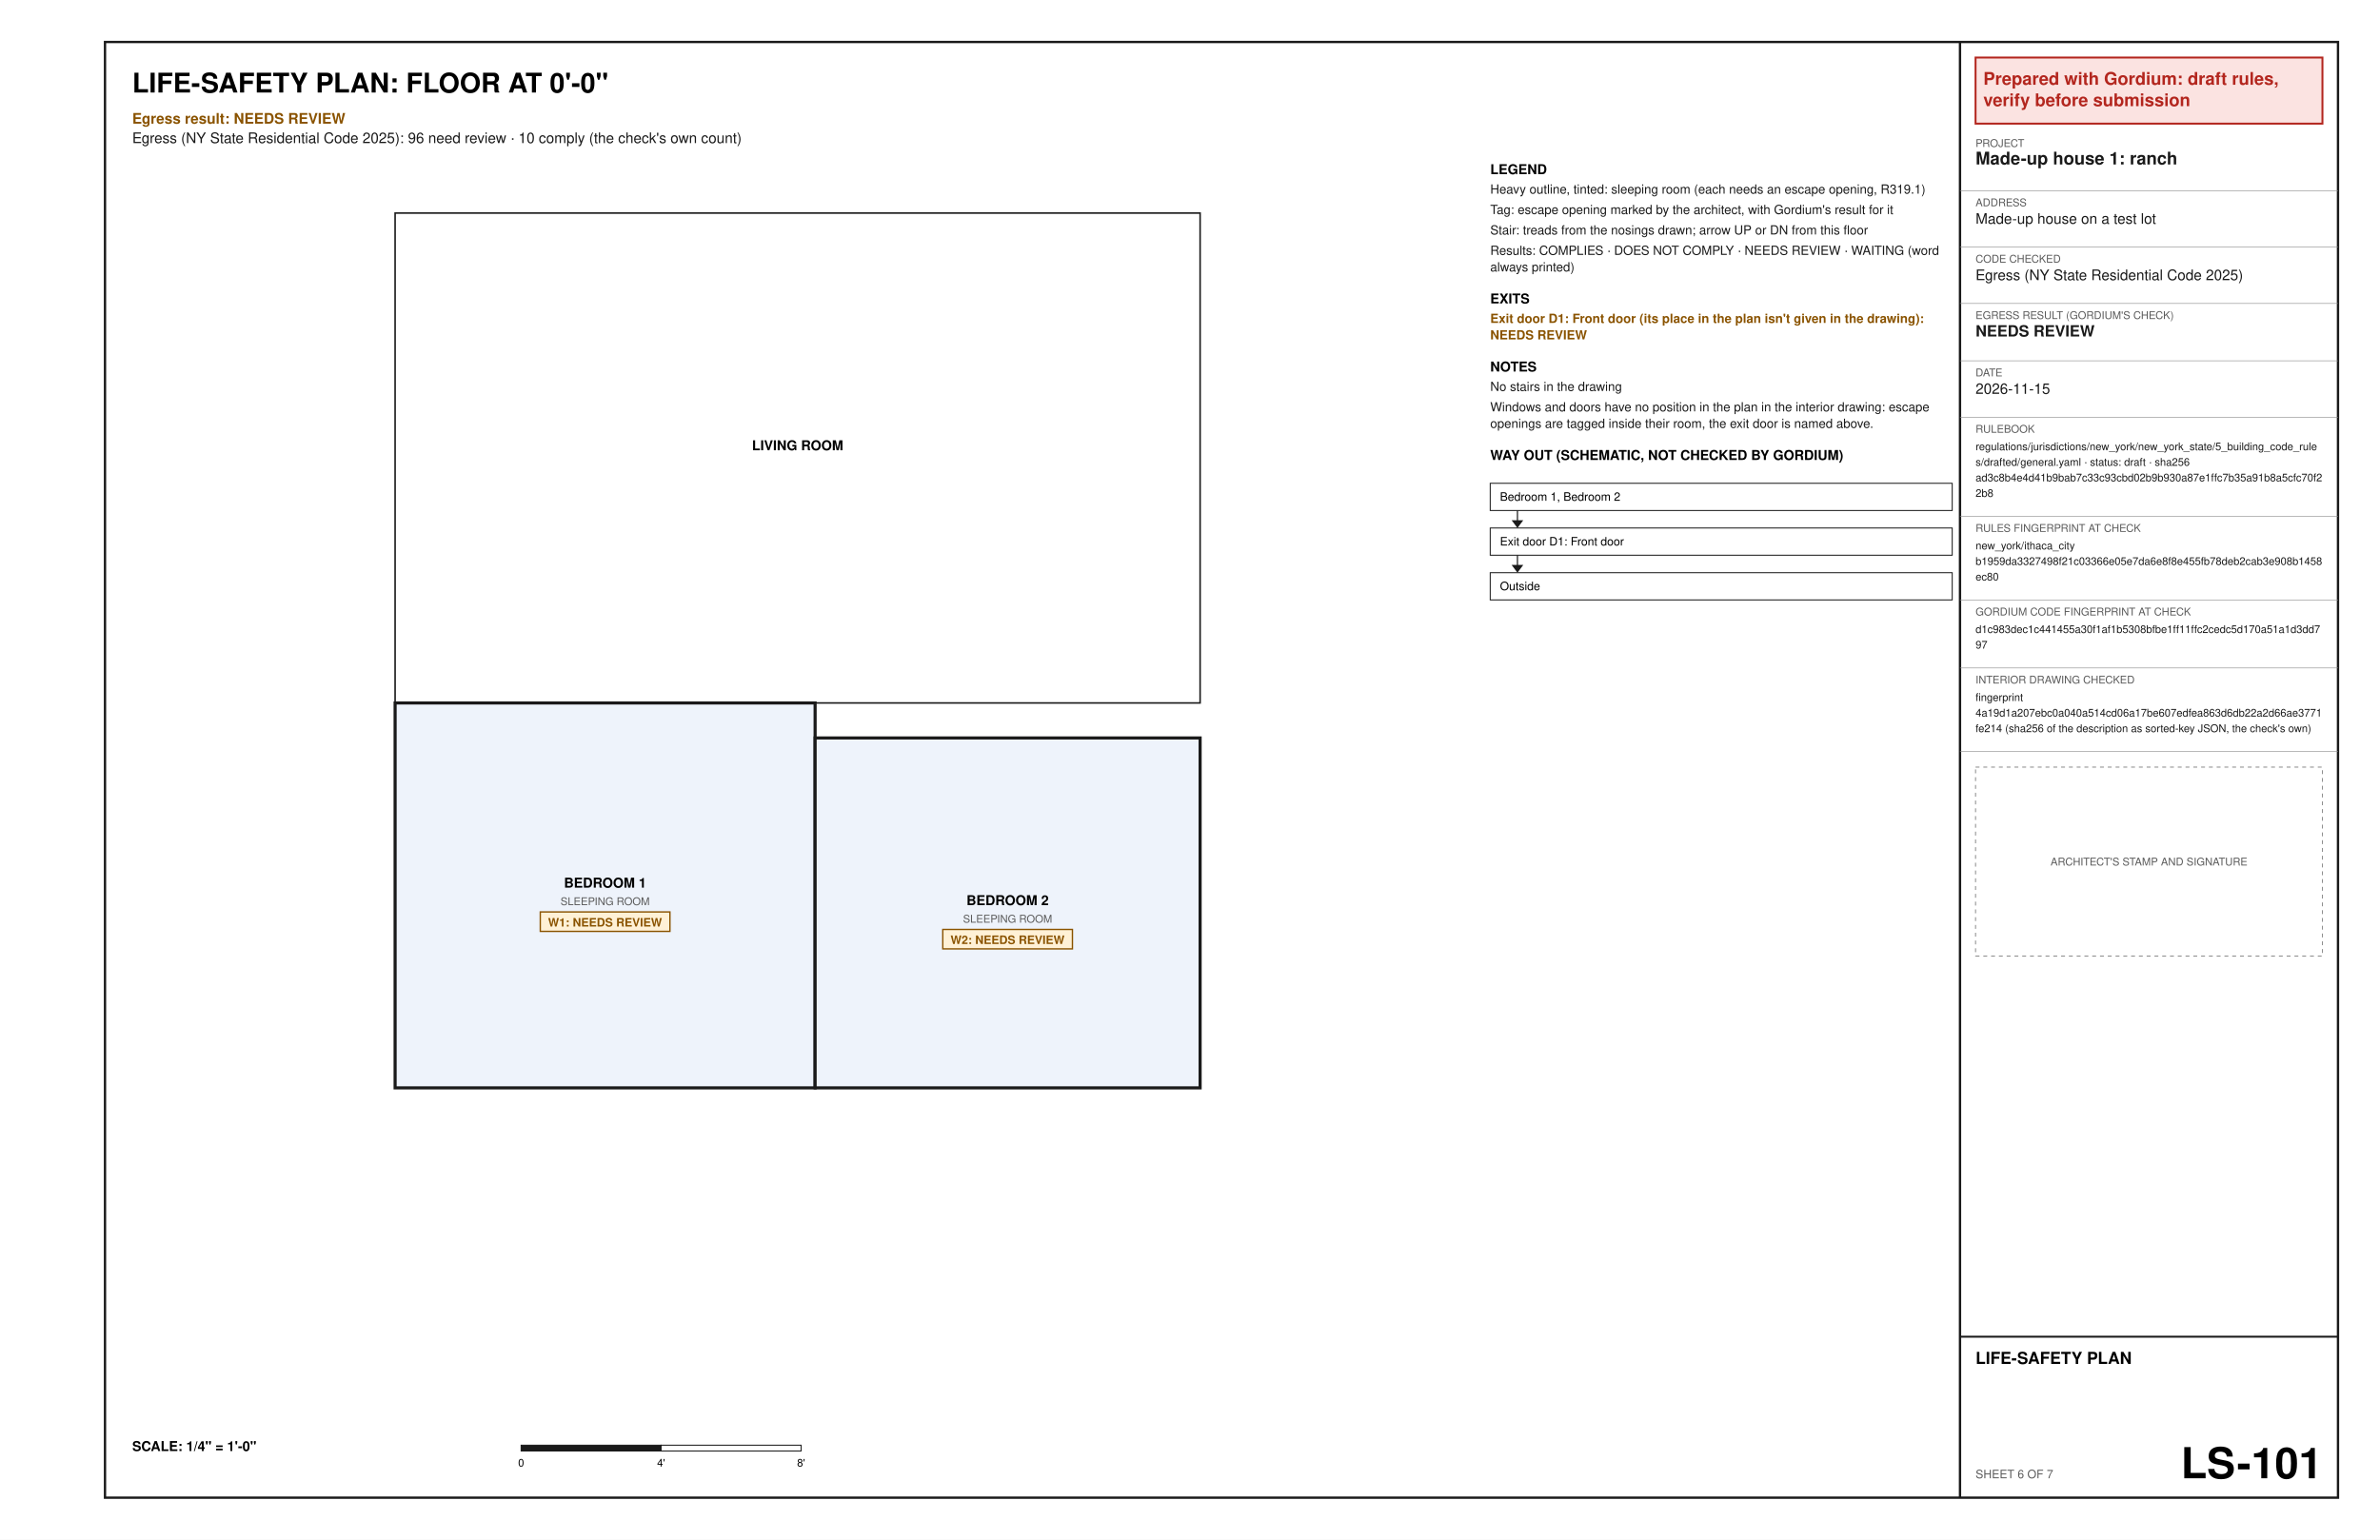
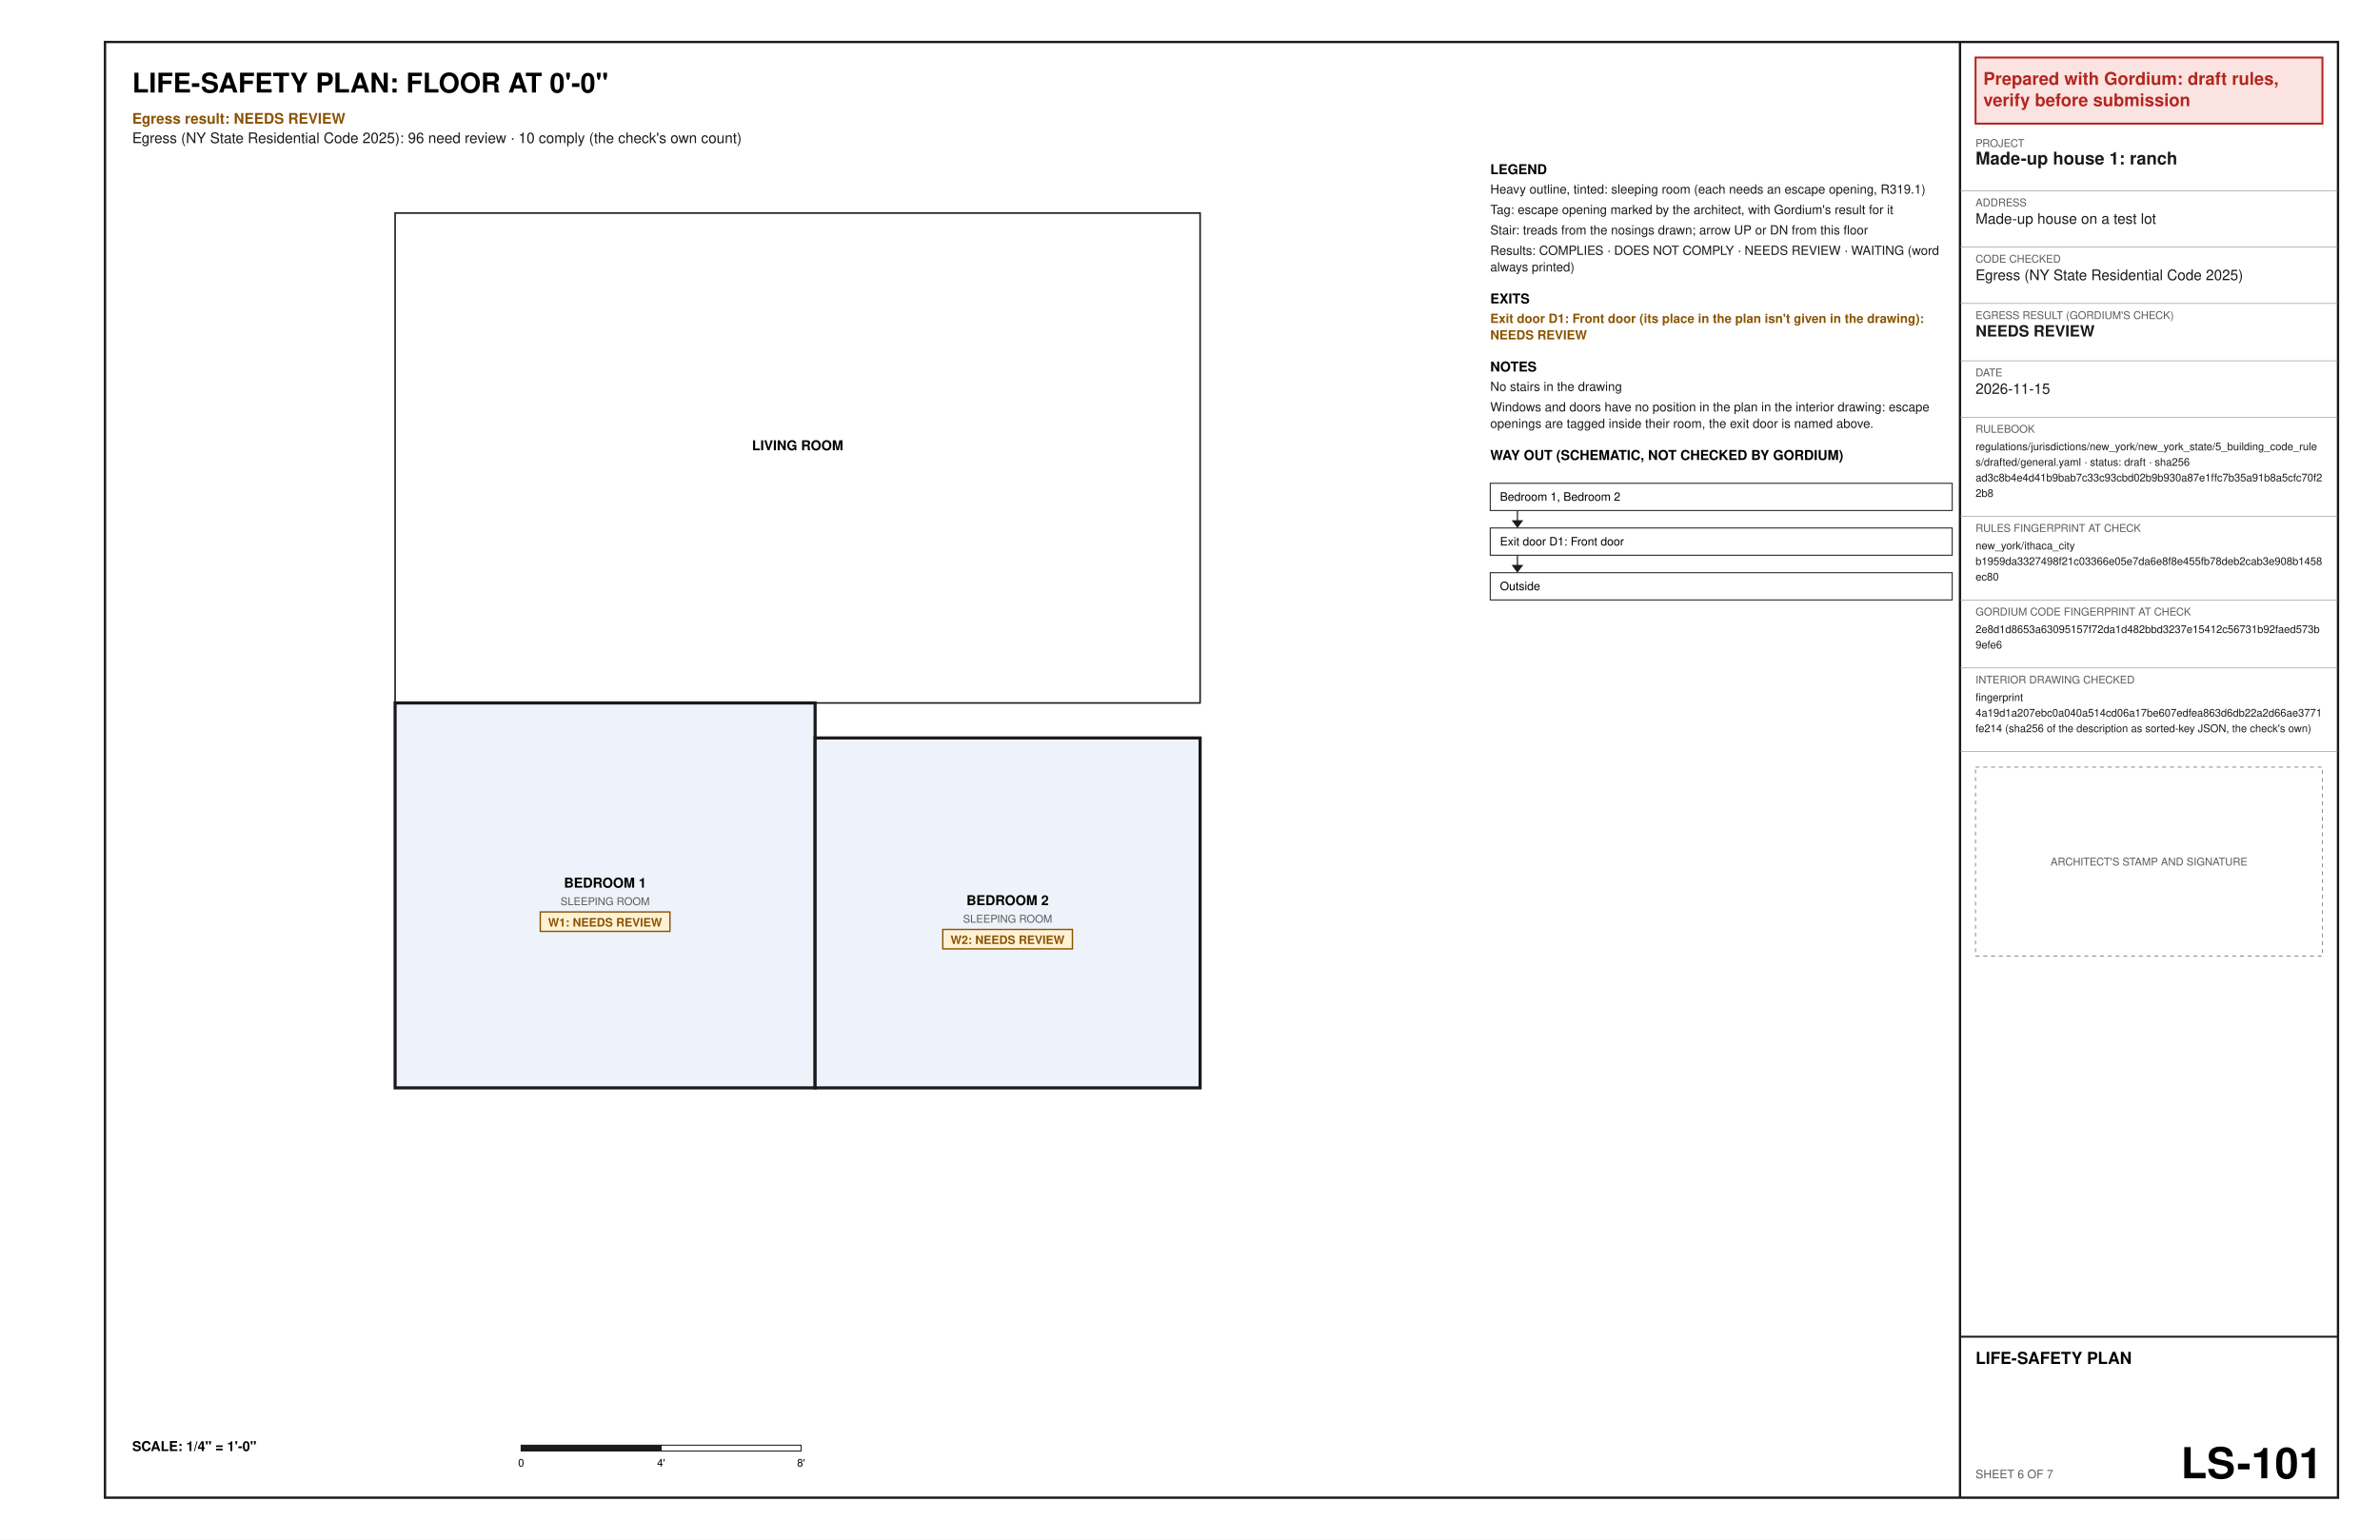
<svg xmlns="http://www.w3.org/2000/svg" width="17in" height="11in" viewBox="0 0 1224 792" font-family="Helvetica, Arial, sans-serif">
  <rect x="0" y="0" width="1224" height="792" fill="#ffffff" />
  <text x="68" y="47.6" font-size="14" font-weight="bold" text-anchor="start" fill="#000000" xml:space="preserve">LIFE-SAFETY PLAN: FLOOR AT 0'-0"</text>
  <text x="68" y="63.6" font-size="7.5" font-weight="bold" text-anchor="start" fill="#8a5300" xml:space="preserve">Egress result: NEEDS REVIEW</text>
  <text x="68" y="73.6" font-size="7.5" text-anchor="start" fill="#1a1a1a" xml:space="preserve">Egress (NY State Residential Code 2025): 96 need review · 10 comply (the check's own count)</text>
  <polygon points="203.2,559.6 419.2,559.6 419.2,361.6 203.2,361.6" fill="#eef3fb" stroke="#1a1a1a" stroke-width="1.6" />
  <text x="311.2" y="456.6" font-size="7" font-weight="bold" text-anchor="middle" fill="#000000" xml:space="preserve">BEDROOM 1</text>
  <text x="311.2" y="465.6" font-size="5.5" text-anchor="middle" fill="#5a5a5a" xml:space="preserve">SLEEPING ROOM</text>
  <polygon points="277.86,469.1 344.54,469.1 344.54,479.1 277.86,479.1" fill="#fff1d6" stroke="#8a5300" stroke-width="0.7" />
  <text x="281.86" y="476.6" font-size="6" font-weight="bold" text-anchor="start" fill="#8a5300" xml:space="preserve">W1: NEEDS REVIEW</text>
  <polygon points="419.2,559.6 617.2,559.6 617.2,379.6 419.2,379.6" fill="#eef3fb" stroke="#1a1a1a" stroke-width="1.6" />
  <text x="518.2" y="465.6" font-size="7" font-weight="bold" text-anchor="middle" fill="#000000" xml:space="preserve">BEDROOM 2</text>
  <text x="518.2" y="474.6" font-size="5.5" text-anchor="middle" fill="#5a5a5a" xml:space="preserve">SLEEPING ROOM</text>
  <polygon points="484.86,478.1 551.54,478.1 551.54,488.1 484.86,488.1" fill="#fff1d6" stroke="#8a5300" stroke-width="0.7" />
  <text x="488.86" y="485.6" font-size="6" font-weight="bold" text-anchor="start" fill="#8a5300" xml:space="preserve">W2: NEEDS REVIEW</text>
  <polygon points="203.2,361.6 617.2,361.6 617.2,109.6 203.2,109.6" fill="none" stroke="#1a1a1a" stroke-width="0.8" />
  <text x="410.2" y="231.6" font-size="7" font-weight="bold" text-anchor="middle" fill="#000000" xml:space="preserve">LIVING ROOM</text>
  <text x="68" y="746.4" font-size="7" font-weight="bold" text-anchor="start" fill="#000000" xml:space="preserve">SCALE: 1/4" = 1'-0"</text>
  <polygon points="268,743.4 340,743.4 340,746.4 268,746.4" fill="#1a1a1a" stroke="#1a1a1a" stroke-width="0.5" />
  <polygon points="340,743.4 412,743.4 412,746.4 340,746.4" fill="#ffffff" stroke="#1a1a1a" stroke-width="0.5" />
  <text x="268" y="754.4" font-size="5.5" text-anchor="middle" fill="#000000" xml:space="preserve">0</text>
  <text x="340" y="754.4" font-size="5.5" text-anchor="middle" fill="#000000" xml:space="preserve">4'</text>
  <text x="412" y="754.4" font-size="5.5" text-anchor="middle" fill="#000000" xml:space="preserve">8'</text>
  <text x="766.4" y="89.6" font-size="7" font-weight="bold" text-anchor="start" fill="#000000" xml:space="preserve">LEGEND</text>
  <text x="766.4" y="99.6" font-size="6.5" text-anchor="start" fill="#1a1a1a" xml:space="preserve">Heavy outline, tinted: sleeping room (each needs an escape opening, R319.1)</text>
  <text x="766.4" y="110.1" font-size="6.5" text-anchor="start" fill="#1a1a1a" xml:space="preserve">Tag: escape opening marked by the architect, with Gordium's result for it</text>
  <text x="766.4" y="120.6" font-size="6.5" text-anchor="start" fill="#1a1a1a" xml:space="preserve">Stair: treads from the nosings drawn; arrow UP or DN from this floor</text>
  <text x="766.4" y="131.1" font-size="6.5" text-anchor="start" fill="#1a1a1a" xml:space="preserve">Results: COMPLIES · DOES NOT COMPLY · NEEDS REVIEW · WAITING (word</text>
  <text x="766.4" y="139.6" font-size="6.5" text-anchor="start" fill="#1a1a1a" xml:space="preserve">always printed)</text>
  <text x="766.4" y="156.1" font-size="7" font-weight="bold" text-anchor="start" fill="#000000" xml:space="preserve">EXITS</text>
  <text x="766.4" y="166.1" font-size="6.5" font-weight="bold" text-anchor="start" fill="#8a5300" xml:space="preserve">Exit door D1: Front door (its place in the plan isn't given in the drawing):</text>
  <text x="766.4" y="174.6" font-size="6.5" font-weight="bold" text-anchor="start" fill="#8a5300" xml:space="preserve">NEEDS REVIEW</text>
  <text x="766.4" y="191.1" font-size="7" font-weight="bold" text-anchor="start" fill="#000000" xml:space="preserve">NOTES</text>
  <text x="766.4" y="201.1" font-size="6.5" text-anchor="start" fill="#1a1a1a" xml:space="preserve">No stairs in the drawing</text>
  <text x="766.4" y="211.6" font-size="6.5" text-anchor="start" fill="#1a1a1a" xml:space="preserve">Windows and doors have no position in the plan in the interior drawing: escape</text>
  <text x="766.4" y="220.1" font-size="6.5" text-anchor="start" fill="#1a1a1a" xml:space="preserve">openings are tagged inside their room, the exit door is named above.</text>
  <text x="766.4" y="236.6" font-size="7" font-weight="bold" text-anchor="start" fill="#000000" xml:space="preserve">WAY OUT (SCHEMATIC, NOT CHECKED BY GORDIUM)</text>
  <polygon points="766.4,248.6 1004,248.6 1004,262.6 766.4,262.6" fill="none" stroke="#1a1a1a" stroke-width="0.5" />
  <text x="771.4" y="257.6" font-size="6" text-anchor="start" fill="#000000" xml:space="preserve">Bedroom 1, Bedroom 2</text>
  <line x1="780.4" y1="262.6" x2="780.4" y2="270.6" stroke="#1a1a1a" stroke-width="0.6" />
  <polygon points="777.4,267.6 783.4,267.6 780.4,271.6" fill="#1a1a1a" />
  <polygon points="766.4,271.6 1004,271.6 1004,285.6 766.4,285.6" fill="none" stroke="#1a1a1a" stroke-width="0.5" />
  <text x="771.4" y="280.6" font-size="6" text-anchor="start" fill="#000000" xml:space="preserve">Exit door D1: Front door</text>
  <line x1="780.4" y1="285.6" x2="780.4" y2="293.6" stroke="#1a1a1a" stroke-width="0.6" />
  <polygon points="777.4,290.6 783.4,290.6 780.4,294.6" fill="#1a1a1a" />
  <polygon points="766.4,294.6 1004,294.6 1004,308.6 766.4,308.6" fill="none" stroke="#1a1a1a" stroke-width="0.5" />
  <text x="771.4" y="303.6" font-size="6" text-anchor="start" fill="#000000" xml:space="preserve">Outside</text>
  <polygon points="54,21.6 1202.4,21.6 1202.4,770.4 54,770.4" fill="none" stroke="#1a1a1a" stroke-width="1.2" />
  <line x1="1008" y1="21.6" x2="1008" y2="770.4" stroke="#1a1a1a" stroke-width="1.2" />
  <polygon points="1016,29.6 1194.4,29.6 1194.4,63.6 1016,63.6" fill="#fbe3e1" stroke="#b3261e" stroke-width="1" />
  <text x="1020" y="43.6" font-size="9" font-weight="bold" text-anchor="start" fill="#b3261e" xml:space="preserve">Prepared with Gordium: draft rules,</text>
  <text x="1020" y="54.6" font-size="9" font-weight="bold" text-anchor="start" fill="#b3261e" xml:space="preserve">verify before submission</text>
  <text x="1016" y="75.6" font-size="5.5" text-anchor="start" fill="#5a5a5a" xml:space="preserve">PROJECT</text>
  <text x="1016" y="84.6" font-size="9" font-weight="bold" text-anchor="start" fill="#1a1a1a" xml:space="preserve">Made-up house 1: ranch</text>
  <line x1="1008" y1="98.1" x2="1202.4" y2="98.1" stroke="#8c8c8c" stroke-width="0.3" />
  <text x="1016" y="106.1" font-size="5.5" text-anchor="start" fill="#5a5a5a" xml:space="preserve">ADDRESS</text>
  <text x="1016" y="115.1" font-size="7.5" text-anchor="start" fill="#1a1a1a" xml:space="preserve">Made-up house on a test lot</text>
  <line x1="1008" y1="127.1" x2="1202.4" y2="127.1" stroke="#8c8c8c" stroke-width="0.3" />
  <text x="1016" y="135.1" font-size="5.5" text-anchor="start" fill="#5a5a5a" xml:space="preserve">CODE CHECKED</text>
  <text x="1016" y="144.1" font-size="7.5" text-anchor="start" fill="#1a1a1a" xml:space="preserve">Egress (NY State Residential Code 2025)</text>
  <line x1="1008" y1="156.1" x2="1202.4" y2="156.1" stroke="#8c8c8c" stroke-width="0.3" />
  <text x="1016" y="164.1" font-size="5.5" text-anchor="start" fill="#5a5a5a" xml:space="preserve">EGRESS RESULT (GORDIUM'S CHECK)</text>
  <text x="1016" y="173.1" font-size="8" font-weight="bold" text-anchor="start" fill="#1a1a1a" xml:space="preserve">NEEDS REVIEW</text>
  <line x1="1008" y1="185.6" x2="1202.4" y2="185.6" stroke="#8c8c8c" stroke-width="0.3" />
  <text x="1016" y="193.6" font-size="5.5" text-anchor="start" fill="#5a5a5a" xml:space="preserve">DATE</text>
  <text x="1016" y="202.6" font-size="7.5" text-anchor="start" fill="#1a1a1a" xml:space="preserve">2026-11-15</text>
  <line x1="1008" y1="214.6" x2="1202.4" y2="214.6" stroke="#8c8c8c" stroke-width="0.3" />
  <text x="1016" y="222.6" font-size="5.5" text-anchor="start" fill="#5a5a5a" xml:space="preserve">RULEBOOK</text>
  <text x="1016" y="231.6" font-size="5.5" text-anchor="start" fill="#1a1a1a" xml:space="preserve">regulations/jurisdictions/new_york/new_york_state/5_building_code_rule</text>
  <text x="1016" y="239.6" font-size="5.5" text-anchor="start" fill="#1a1a1a" xml:space="preserve">s/drafted/general.yaml · status: draft · sha256</text>
  <text x="1016" y="247.6" font-size="5.5" text-anchor="start" fill="#1a1a1a" xml:space="preserve">ad3c8b4e4d41b9bab7c33c93cbd02b9b930a87e1ffc7b35a91b8a5cfc70f2</text>
  <text x="1016" y="255.6" font-size="5.5" text-anchor="start" fill="#1a1a1a" xml:space="preserve">2b8</text>
  <line x1="1008" y1="265.6" x2="1202.4" y2="265.6" stroke="#8c8c8c" stroke-width="0.3" />
  <text x="1016" y="273.6" font-size="5.5" text-anchor="start" fill="#5a5a5a" xml:space="preserve">RULES FINGERPRINT AT CHECK</text>
  <text x="1016" y="282.6" font-size="5.5" text-anchor="start" fill="#1a1a1a" xml:space="preserve">new_york/ithaca_city</text>
  <text x="1016" y="290.6" font-size="5.5" text-anchor="start" fill="#1a1a1a" xml:space="preserve">b1959da3327498f21c03366e05e7da6e8f8e455fb78deb2cab3e908b1458</text>
  <text x="1016" y="298.6" font-size="5.5" text-anchor="start" fill="#1a1a1a" xml:space="preserve">ec80</text>
  <line x1="1008" y1="308.6" x2="1202.4" y2="308.6" stroke="#8c8c8c" stroke-width="0.3" />
  <text x="1016" y="316.6" font-size="5.5" text-anchor="start" fill="#5a5a5a" xml:space="preserve">GORDIUM CODE FINGERPRINT AT CHECK</text>
-   <text x="1016" y="325.6" font-size="5.5" text-anchor="start" fill="#1a1a1a" xml:space="preserve">d1c983dec1c441455a30f1af1b5308bfbe1ff11ffc2cedc5d170a51a1d3dd7</text>
-   <text x="1016" y="333.6" font-size="5.5" text-anchor="start" fill="#1a1a1a" xml:space="preserve">97</text>
+   <text x="1016" y="325.6" font-size="5.5" text-anchor="start" fill="#1a1a1a" xml:space="preserve">2e8d1d8653a63095157f72da1d482bbd3237e15412c56731b92faed573b</text>
+   <text x="1016" y="333.6" font-size="5.5" text-anchor="start" fill="#1a1a1a" xml:space="preserve">9efe6</text>
  <line x1="1008" y1="343.6" x2="1202.4" y2="343.6" stroke="#8c8c8c" stroke-width="0.3" />
  <text x="1016" y="351.6" font-size="5.5" text-anchor="start" fill="#5a5a5a" xml:space="preserve">INTERIOR DRAWING CHECKED</text>
  <text x="1016" y="360.6" font-size="5.5" text-anchor="start" fill="#1a1a1a" xml:space="preserve">fingerprint</text>
  <text x="1016" y="368.6" font-size="5.5" text-anchor="start" fill="#1a1a1a" xml:space="preserve">4a19d1a207ebc0a040a514cd06a17be607edfea863d6db22a2d66ae3771</text>
  <text x="1016" y="376.6" font-size="5.5" text-anchor="start" fill="#1a1a1a" xml:space="preserve">fe214 (sha256 of the description as sorted-key JSON, the check's own)</text>
  <line x1="1008" y1="386.6" x2="1202.4" y2="386.6" stroke="#8c8c8c" stroke-width="0.3" />
  <polygon points="1016,394.6 1194.4,394.6 1194.4,491.8 1016,491.8" fill="none" stroke="#8c8c8c" stroke-width="0.5" stroke-dasharray="2 2" />
  <text x="1105.2" y="445.2" font-size="5.5" text-anchor="middle" fill="#5a5a5a" xml:space="preserve">ARCHITECT'S STAMP AND SIGNATURE</text>
  <line x1="1008" y1="687.6" x2="1202.4" y2="687.6" stroke="#1a1a1a" stroke-width="1" />
  <text x="1016" y="701.6" font-size="8.5" font-weight="bold" text-anchor="start" fill="#000000" xml:space="preserve">LIFE-SAFETY PLAN</text>
  <text x="1016" y="760.4" font-size="6" text-anchor="start" fill="#5a5a5a" xml:space="preserve">SHEET 6 OF 7</text>
  <text x="1194.4" y="760.4" font-size="22" font-weight="bold" text-anchor="end" fill="#000000" xml:space="preserve">LS-101</text>
</svg>
